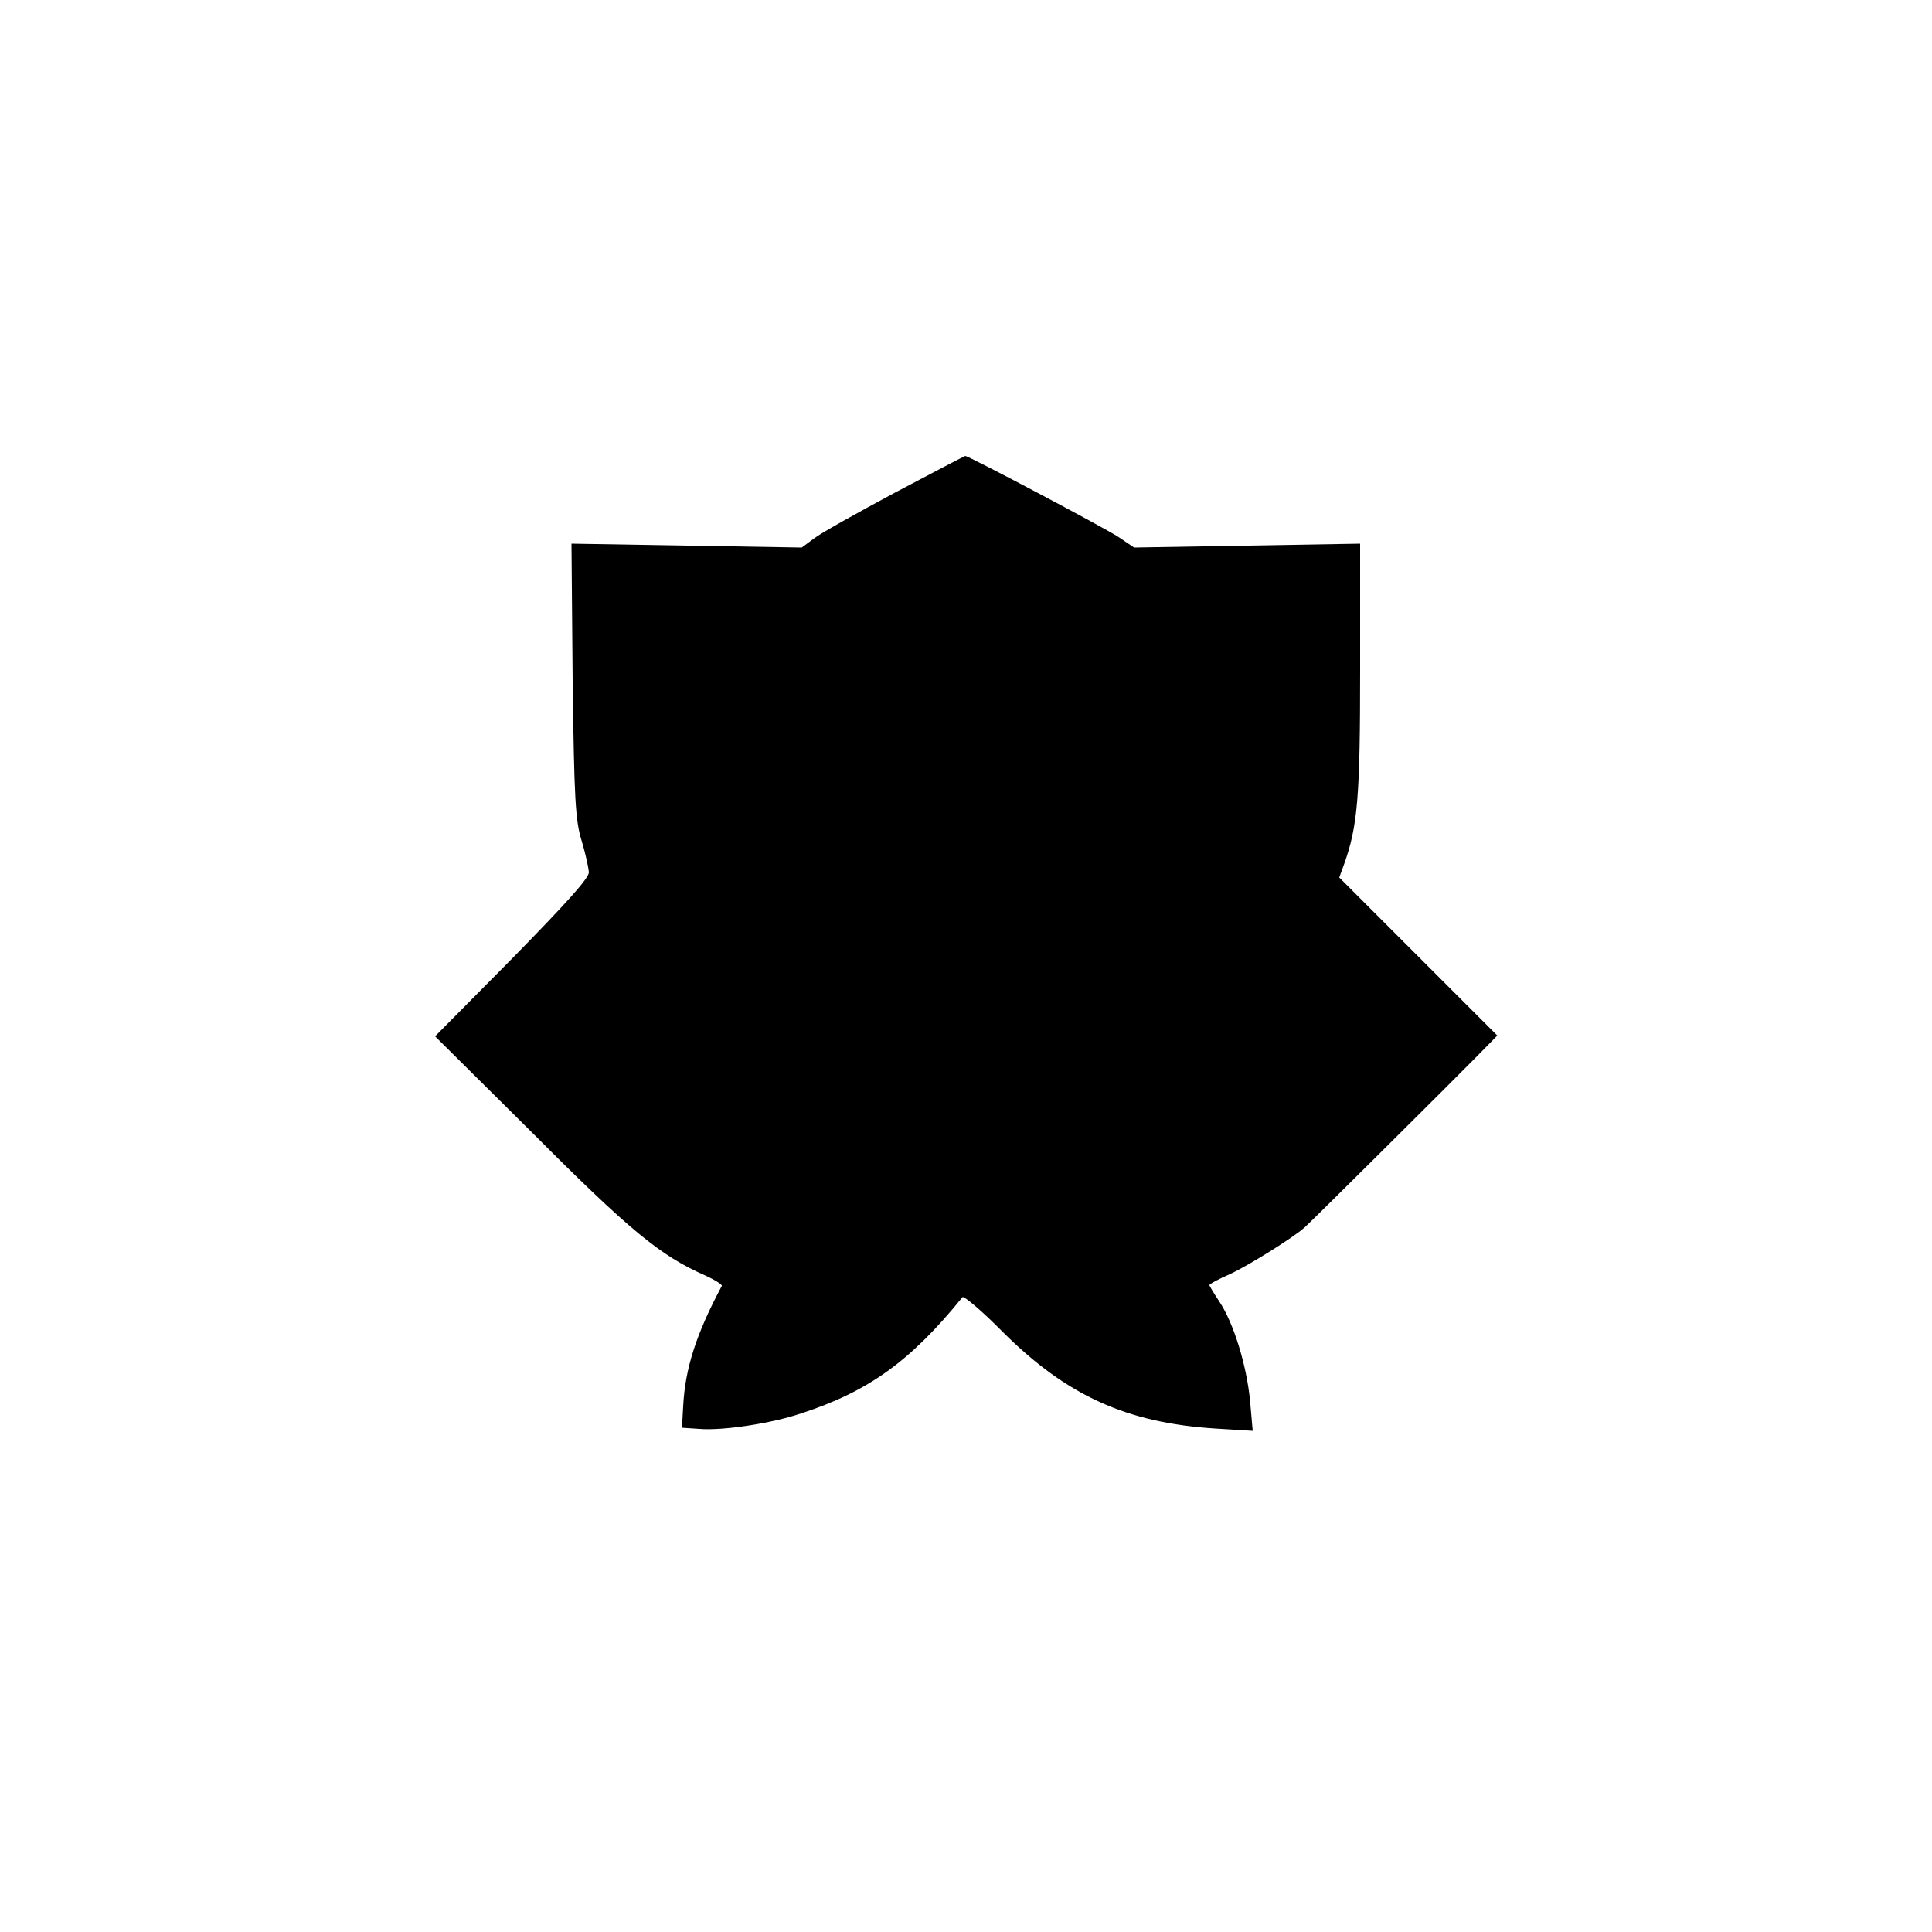
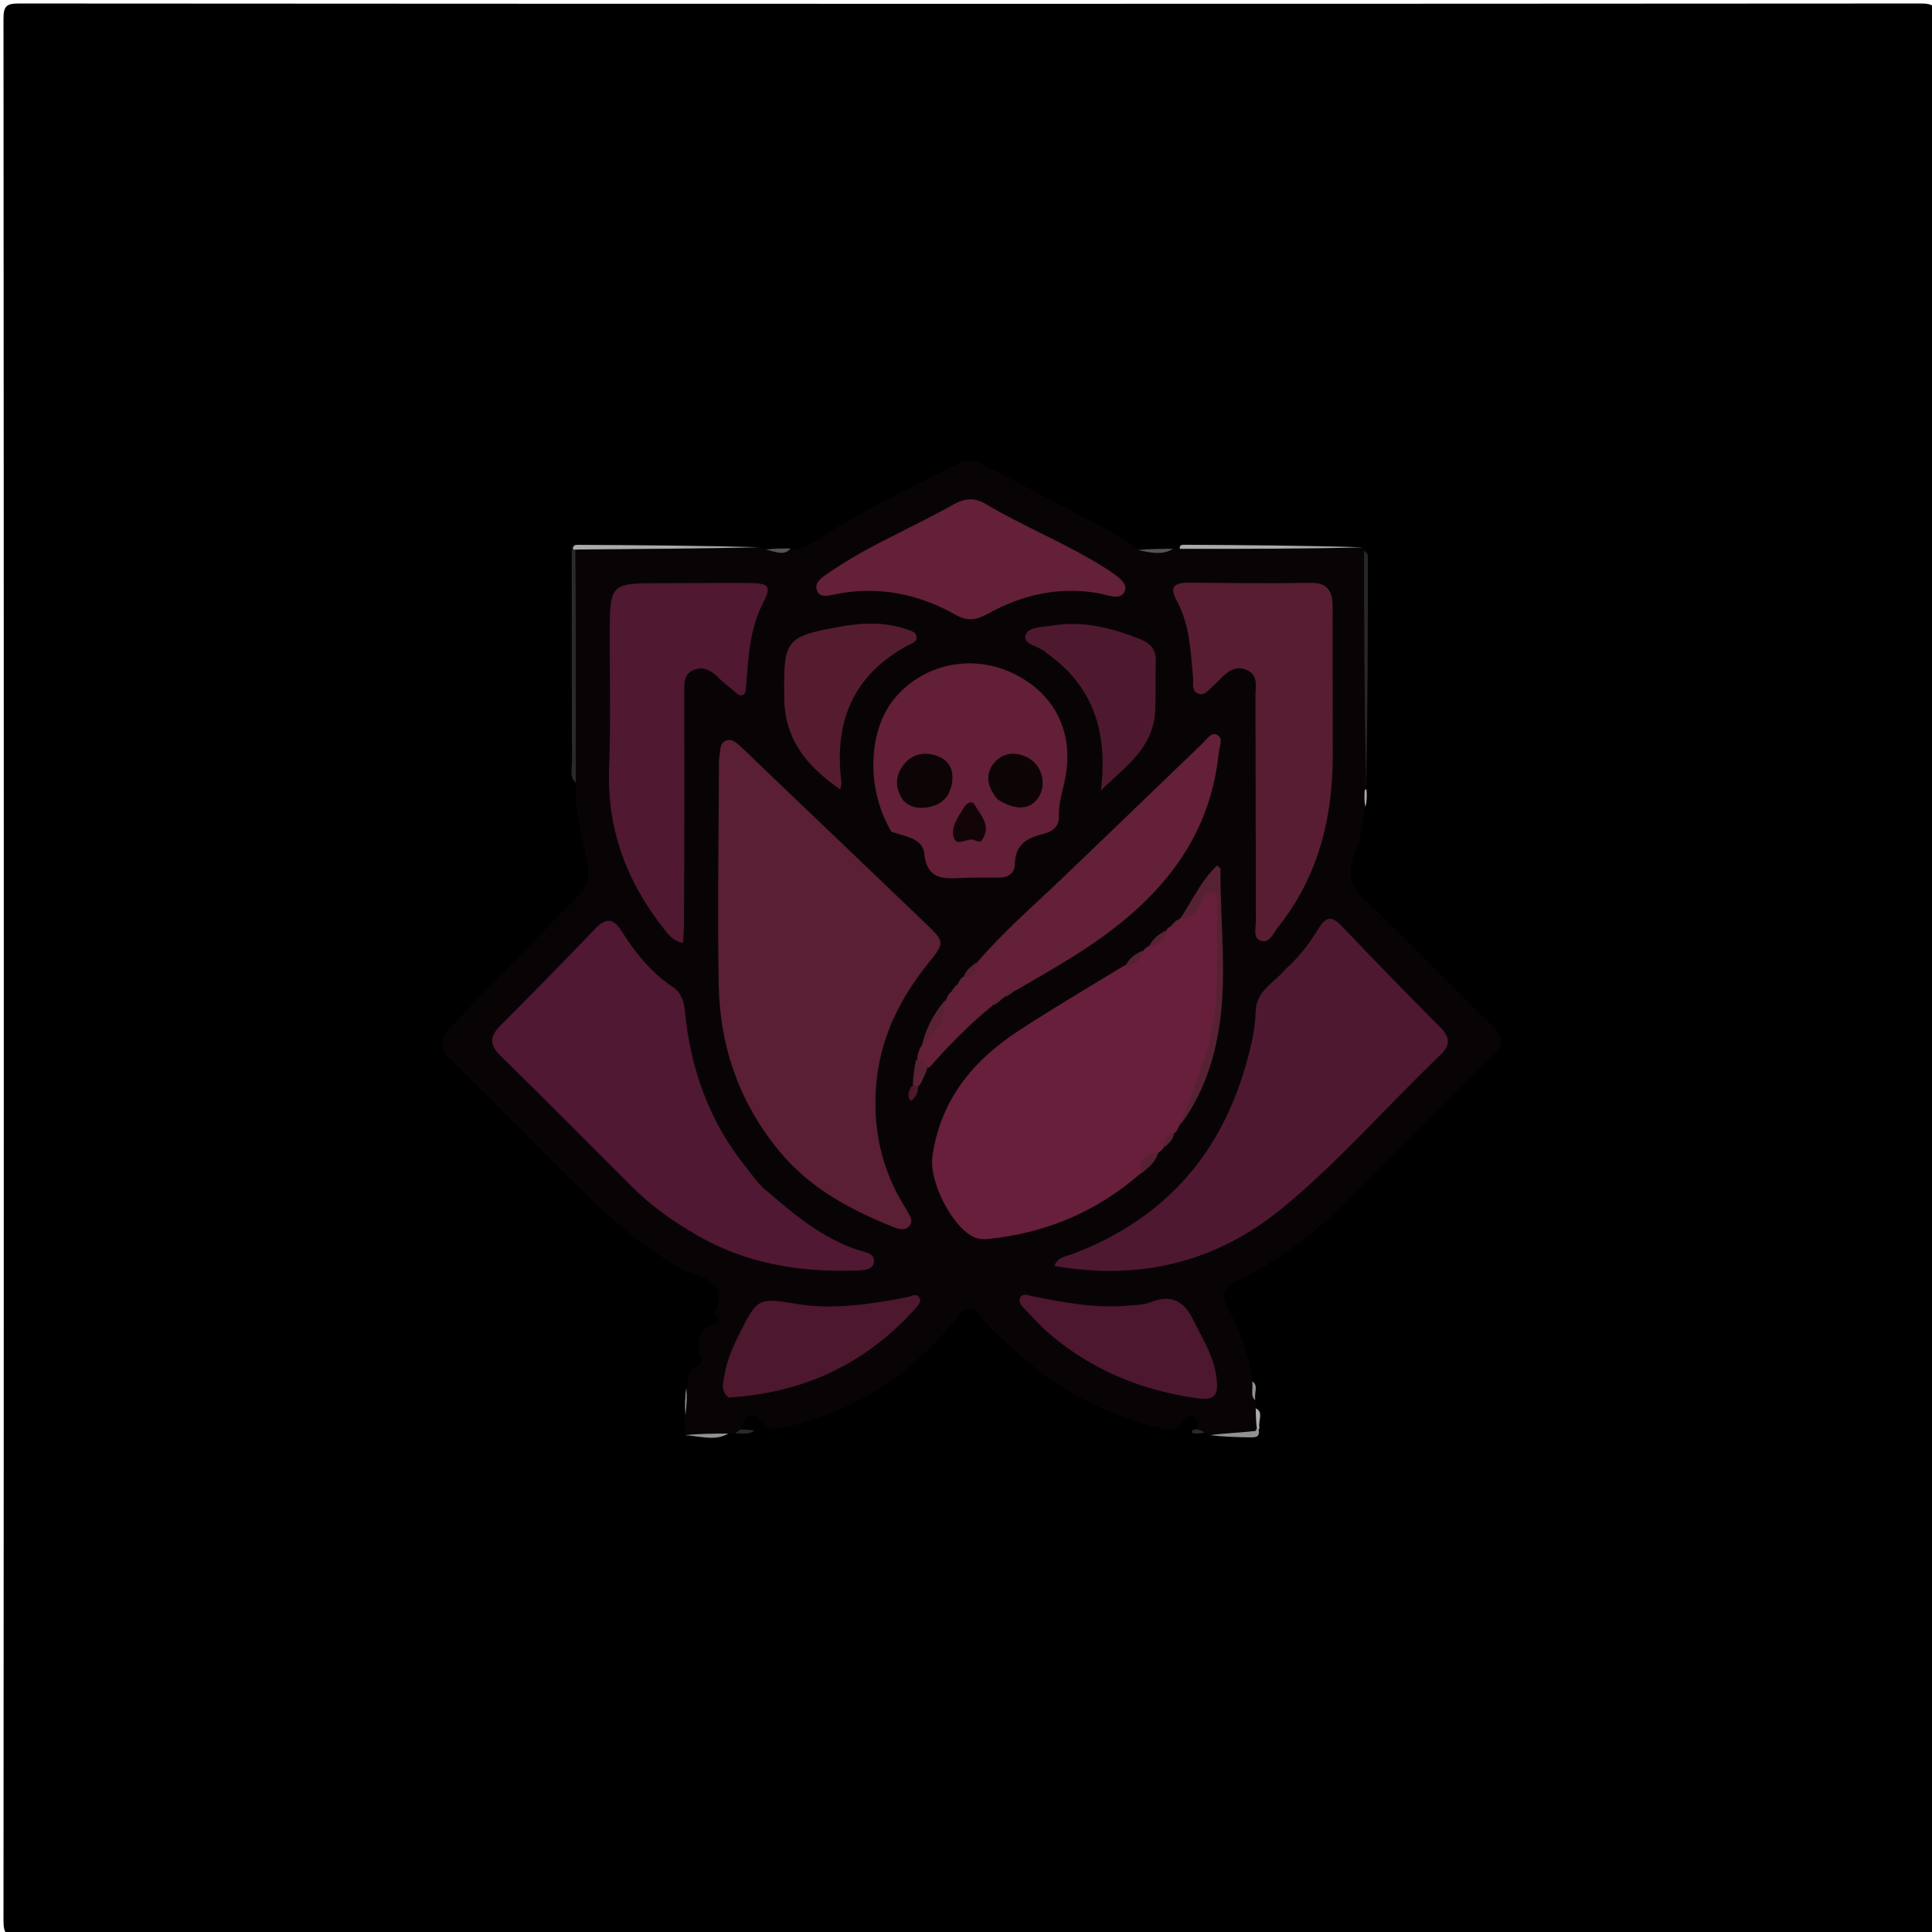
- <svg xmlns="http://www.w3.org/2000/svg" version="1.0" width="500pt" height="500pt" viewBox="0 0 500 500" preserveAspectRatio="xMidYMid meet">
-   <g transform="translate(0,500) scale(0.1,-0.1)" fill="#000000" stroke="none">
-     <path d="M2316 3725 c-99 -53 -194 -106 -210 -119 l-31 -23 -298 5 -298 5 3 -354 c4 -307 7 -362 23 -414 10 -33 18 -70 19 -82 1 -15 -57 -79 -198 -223 l-200 -202 253 -251 c251 -252 331 -317 444 -367 27 -12 47 -25 45 -28 -66 -124 -95 -213 -100 -312 l-3 -55 45 -3 c60 -5 186 14 263 40 175 57 283 135 418 301 3 4 51 -36 105 -91 165 -164 319 -234 548 -249 l98 -6 -7 79 c-9 91 -42 199 -79 255 -14 21 -26 41 -26 43 0 3 24 16 54 29 49 23 163 94 193 121 22 20 388 384 443 440 l55 56 -205 205 -204 204 12 33 c36 100 42 177 42 505 l0 326 -292 -5 -293 -5 -40 27 c-36 24 -388 210 -397 210 -1 0 -84 -43 -182 -95z" />
-   </g>
+ <svg xmlns="http://www.w3.org/2000/svg" version="1.1" id="Layer_1" x="0px" y="0px" width="100%" viewBox="0 0 500 500" enable-background="new 0 0 500 500" xml:space="preserve">
+   <path fill="#000000" opacity="1" stroke="none" d=" M347,501   C232.667,501 118.833,500.98 5,501.095   C1.576,501.099 0.903,500.424 0.905,497   C1.014,333 1.014,169 0.905,5   C0.903,1.577 1.576,0.903 5,0.905   C169,1.014 333,1.014 497,0.905   C500.423,0.903 501.097,1.575 501.095,5   C500.986,169 500.986,333 501.095,497   C501.097,500.422 500.426,501.107 497,501.098   C447.167,500.955 397.333,501 347,501  z" />
+   <path fill="#080405" opacity="1" stroke="none" d=" M353.228,208.521   C352.745,213.095 352.258,217.144 350.533,221.06   C348.659,225.314 349.128,228.945 352.987,232.602   C364.229,243.257 374.935,254.477 386.024,265.297   C389.098,268.296 389.262,270.422 386.12,273.509   C372.711,286.683 359.684,300.252 346.115,313.256   C338.394,320.654 329.633,326.955 319.983,331.649   C316.106,333.535 316.038,335.287 317.766,338.509   C320.77,344.107 323.062,349.992 324.034,356.736   C324.974,358.719 324.25,360.46 324.72,362.418   C324.911,362.957 324.935,363.174 324.987,363.72   C325.94,365.772 325.322,367.632 325.443,369.881   C321.749,372.78 317.693,370.95 313.446,371.224   C312.859,371.008 312.682,371.005 312.242,370.997   C311.522,370.464 310.86,370.524 310.121,370.113   C309.863,368.55 310.202,366.949 308.488,366.525   C307.198,366.205 306.178,367.123 305.684,368.185   C304.506,370.721 302.572,370.155 300.596,369.669   C286.542,366.218 273.956,360.01 263.28,350.082   C259.882,346.923 256.197,344.131 253.504,340.214   C251.81,337.752 249.967,338.142 247.977,340.653   C236.251,355.456 221.425,365.461 202.733,369.4   C200.317,369.909 198.662,370.323 196.849,367.778   C194.979,365.154 192.854,365.845 192.049,369.519   C191.746,370.601 191.056,370.457 190.265,370.788   C189.848,370.995 189.664,371.002 189.204,371.016   C185.277,372.029 181.56,371.297 177.452,371.253   C177.056,369.86 177.084,368.657 177.152,367.004   C177.869,364.309 177.281,361.995 177.765,359.406   C178.125,356.979 177.683,354.632 180.386,353.626   C182.347,352.896 181.257,351.654 181.02,350.369   C180.383,346.912 180.972,343.748 184.827,342.545   C186.352,342.069 186.37,341.711 185.506,340.673   C185.296,340.421 184.925,340.028 184.998,339.854   C189.019,330.26 179.854,330.691 175.557,328.047   C166.587,322.526 158.548,315.961 151.108,308.613   C139.637,297.285 128.35,285.77 116.848,274.473   C113.684,271.365 113.495,268.954 116.707,265.702   C127.79,254.482 138.589,242.98 149.702,231.79   C152.425,229.048 152.653,226.637 151.957,222.944   C150.77,216.639 148.744,210.407 148.998,203.42   C148.204,201.764 148.513,200.4 148.514,199.1   C148.52,180.374 148.448,161.648 148.683,142.45   C154.741,140.935 160.703,141.601 166.639,141.538   C176.419,141.434 186.202,141.427 196.431,141.76   C196.879,141.964 197.378,141.95 197.628,141.96   C200.009,143.024 202.264,142.313 204.761,142.205   C209.573,142.046 212.663,138.903 216.115,136.807   C226.355,130.588 237.132,125.429 247.817,120.077   C249.714,119.127 251.602,118.772 253.537,119.781   C265.435,125.982 277.336,132.179 289.192,138.461   C290.785,139.304 292.129,140.615 293.886,141.889   C297.23,142.971 300.337,142.337 303.731,142.212   C304.048,141.987 304.483,141.991 304.7,142.006   C309.166,140.935 313.492,141.561 317.776,141.537   C329.251,141.472 340.728,141.413 352.637,141.804   C353.07,142.041 353.047,142.047 353.042,142.058   C353.976,144.315 353.465,146.671 353.472,148.967   C353.523,166.771 353.5,184.574 353.5,202.858   C353.481,204.925 353.548,206.512 353.228,208.521  z" />
+   <path fill="#272725" opacity="1" stroke="none" d=" M353.565,203.804   C353.122,183.86 353.044,163.427 353.002,142.531   C354.412,143.21 353.993,144.802 353.993,146.23   C353.995,165.259 353.958,184.287 353.565,203.804  z" />
+   <path fill="#2B2A2B" opacity="1" stroke="none" d=" M148.905,141.96   C149.052,162.242 149.035,182.143 149.007,202.51   C147.399,201.295 148.034,199.194 148.027,197.27   C147.959,179.151 147.955,161.032 147.974,142.445   C148.258,141.844 148.5,141.711 148.905,141.96  z" />
+   <path fill="#AAAAAA" opacity="1" stroke="none" d=" M149.517,142.215   C148.883,142.308 148.698,142.275 148.264,142.109   C148.217,141.21 148.779,140.995 149.494,141   C165.124,141.095 180.755,141.19 196.632,141.624   C181.242,142.006 165.604,142.048 149.517,142.215  z" />
+   <path fill="#AAAAAA" opacity="1" stroke="none" d=" M352.865,141.648   C337.335,142.05 321.599,142.059 305.391,142.045   C305.115,141.278 305.641,140.978 306.366,140.982   C321.798,141.072 337.229,141.164 352.865,141.648  z" />
+   <path fill="#929292" opacity="1" stroke="none" d=" M313.203,371.41   C316.907,370.908 320.779,370.806 324.891,370.34   C325.255,369.769 325.378,369.562 325.686,369.666   C326.26,371.984 324.925,372.011 323.555,371.988   C320.161,371.93 316.766,371.869 313.203,371.41  z" />
+   <path fill="#929292" opacity="1" stroke="none" d=" M177.229,371.438   C180.691,371.037 184.354,371.011 188.472,371.004   C185.215,373.037 181.27,371.659 177.229,371.438  z" />
+   <path fill="#535353" opacity="1" stroke="none" d=" M303.595,142.016   C301.049,143.715 297.897,143.107 294.467,142.332   C297.17,142.061 300.155,142.053 303.595,142.016  z" />
+   <path fill="#929292" opacity="1" stroke="none" d=" M177.611,359.247   C177.846,361.375 177.719,363.665 177.392,366.254   C177.211,364.173 177.23,361.791 177.611,359.247  z" />
+   <path fill="#535353" opacity="1" stroke="none" d=" M204.616,141.941   C203.005,143.972 200.7,142.785 198.171,142.234   C199.975,141.946 202.073,141.923 204.616,141.941  z" />
+   <path fill="#2B2A2B" opacity="1" stroke="none" d=" M190.412,370.996   C190.508,370.673 190.985,370.358 191.74,369.955   C192.936,369.957 193.853,370.047 195.27,370.185   C193.54,371.512 192.104,370.811 190.412,370.996  z" />
+   <path fill="#929292" opacity="1" stroke="none" d=" M324.868,362.36   C323.509,361.305 324.369,359.503 324.069,357.517   C325.794,358.514 324.516,360.38 324.868,362.36  z" />
+   <path fill="#AAAAAA" opacity="1" stroke="none" d=" M325.935,369.572   C325.871,369.977 325.501,369.996 325.316,369.986   C325.068,368.282 325.005,366.587 324.978,364.47   C327.093,365.417 325.602,367.474 325.935,369.572  z" />
+   <path fill="#AAAAAA" opacity="1" stroke="none" d=" M353.165,204.678   C353.2,204.293 353.503,204.31 353.655,204.295   C353.786,205.773 353.766,207.265 353.382,208.851   C353.055,207.651 353.093,206.357 353.165,204.678  z" />
+   <path fill="#2B2A2B" opacity="1" stroke="none" d=" M309.712,369.879   C310.52,370.067 311.063,370.299 311.792,370.761   C311.04,370.989 310.1,371.02 309.165,370.967   C308.769,370.945 308.175,370.844 308.584,370.212   C308.713,370.012 309.151,370.013 309.712,369.879  z" />
+   <path fill="#5A1E35" opacity="1" stroke="none" d=" M195.823,197.166   C210.501,211.202 224.944,224.972 239.347,238.783   C244.631,243.85 244.583,243.891 240.089,249.486   C232.851,258.498 227.907,268.547 226.818,280.173   C225.835,290.671 227.636,300.7 232.782,310.014   C233.425,311.178 234.177,312.282 234.808,313.452   C235.43,314.605 236.412,315.879 235.445,317.144   C234.352,318.574 232.683,318.154 231.3,317.6   C220.249,313.171 209.932,307.726 202.048,298.345   C191.416,285.691 186.291,271.011 185.996,254.752   C185.655,235.952 186.003,217.14 186.058,198.333   C186.06,197.501 186.036,196.656 186.174,195.842   C186.443,194.261 186.135,192.21 188.094,191.608   C189.686,191.118 190.841,192.525 191.957,193.476   C193.221,194.553 194.372,195.763 195.823,197.166  z" />
+   <path fill="#681F3B" opacity="1" stroke="none" d=" M295.757,246.182   C296.152,245.675 296.372,245.45 296.832,245.14   C298.731,244.001 300.375,242.921 301.723,241.006   C301.987,240.463 302.155,240.255 302.542,239.979   C303.476,239.559 303.997,238.943 304.759,238.159   C304.949,237.928 305.001,237.993 304.969,237.967   C307.72,236.747 309.226,234.447 310.438,231.812   C311.07,230.436 312.06,229.126 313.834,229.404   C315.988,229.742 315.484,231.58 315.482,232.98   C315.471,245.525 316.929,258.223 313.77,270.511   C311.985,277.458 309.493,284.376 305.374,290.962   C304.96,291.804 304.759,292.267 304.372,292.906   C302.862,293.917 301.978,295.108 301.215,296.81   C300.904,297.354 300.724,297.593 300.311,297.924   C298.365,299.67 296.039,300.792 295.201,303.663   C283.708,313.72 270.549,319.105 255.747,320.646   C254.393,320.787 253.107,320.697 251.863,320.08   C246.271,317.304 240.434,305.669 241.298,299.395   C243.312,284.763 251.757,274.506 263.642,266.738   C272.396,261.016 281.414,255.696 290.633,250.086   C292.707,249.084 294.273,247.947 295.757,246.182  z" />
+   <path fill="#501832" opacity="1" stroke="none" d=" M199.172,308.807   C206.247,314.949 213.222,320.565 221.971,323.477   C223.71,324.056 226.675,324.266 226.146,326.804   C225.704,328.925 222.845,328.758 220.97,328.819   C206.599,329.28 192.852,326.919 180.209,319.584   C174.13,316.058 168.457,312.055 163.482,307.065   C152.201,295.752 140.948,284.407 129.524,273.239   C126.511,270.293 126.794,268.129 129.584,265.34   C137.801,257.125 145.92,248.809 153.975,240.434   C156.711,237.589 158.602,237.388 160.907,241.034   C164.381,246.527 168.439,251.633 173.944,255.305   C176.259,256.849 176.98,258.899 177.237,261.581   C178.678,276.662 183.601,290.421 193.238,302.307   C195.015,304.499 196.529,306.922 199.172,308.807  z" />
+   <path fill="#4F1831" opacity="1" stroke="none" d=" M332.764,250.766   C336.413,247.498 339.065,243.867 341.421,240.028   C343.218,237.099 344.811,237.12 347.162,239.59   C355.528,248.382 363.979,257.097 372.559,265.68   C375.242,268.363 375.566,270.367 372.672,273.124   C359.045,286.105 346.684,300.434 332.149,312.428   C315.035,326.551 295.293,331.547 272.84,327.602   C273.946,325.172 275.938,325.16 277.469,324.583   C300.205,316.015 315.067,300.146 322.068,276.851   C323.563,271.879 324.815,266.89 324.971,261.702   C325.131,256.407 329.723,254.378 332.764,250.766  z" />
+   <path fill="#591D33" opacity="1" stroke="none" d=" M344.899,192.954   C345.268,210.582 341.542,226.468 330.611,240.142   C329.421,241.631 328.554,244.255 326.236,243.442   C324.23,242.739 325.029,240.23 325.024,238.491   C324.961,219.025 324.98,199.559 324.916,180.094   C324.908,177.705 325.722,174.805 322.806,173.451   C319.64,171.981 317.453,173.978 315.427,176.095   C314.967,176.575 314.499,177.054 313.989,177.478   C312.865,178.412 311.878,180.093 310.265,179.574   C308.226,178.918 308.91,176.816 308.76,175.241   C308.116,168.467 307.925,161.59 304.514,155.42   C302.425,151.639 304.23,150.779 307.706,150.806   C318.187,150.888 328.672,151.031 339.15,150.846   C343.756,150.765 344.873,153.159 344.87,157.024   C344.861,168.837 344.887,180.649 344.899,192.954  z" />
+   <path fill="#501831" opacity="1" stroke="none" d=" M157.807,165.009   C157.783,150.925 157.783,150.931 171.142,150.923   C178.797,150.919 186.453,150.844 194.108,150.89   C199.079,150.919 199.694,151.77 197.474,156.058   C194.075,162.625 193.726,169.754 193.137,176.869   C193.057,177.836 193.102,179.205 192.521,179.657   C191.324,180.589 190.465,179.163 189.603,178.511   C188.281,177.51 186.991,176.444 185.814,175.278   C184.034,173.516 182.075,172.391 179.557,173.379   C177.035,174.37 177.079,176.706 177.073,178.871   C177.055,186.36 177.126,193.848 177.119,201.337   C177.107,213.819 177.069,226.3 177.019,238.781   C177.013,240.409 176.872,242.036 176.777,244.003   C174.027,243.536 172.771,241.62 171.546,240.051   C162.129,227.994 157.065,214.506 157.643,198.953   C158.056,187.817 157.778,176.656 157.807,165.009  z" />
+   <path fill="#621F37" opacity="1" stroke="none" d=" M230.674,215.229   C224.09,204.121 224.608,189.056 231.507,180.759   C238.975,171.777 251.528,169.134 262.24,174.289   C273,179.467 278.006,189.576 275.668,201.492   C275.03,204.745 273.923,207.898 274.043,211.3   C274.146,214.204 272.017,215.343 269.643,215.924   C265.535,216.929 262.704,218.821 262.656,223.614   C262.633,225.911 260.993,227.117 258.62,227.127   C255.293,227.141 251.959,227.043 248.641,227.231   C243.855,227.501 239.89,227.44 239.199,220.927   C238.765,216.83 234.264,216.55 230.674,215.229  z" />
+   <path fill="#642039" opacity="1" stroke="none" d=" M247.739,254.919   C248.101,254.193 248.347,253.754 248.791,253.156   C250.474,252.1 252.085,251.334 252.782,249.18   C259.599,241.205 267.282,234.567 274.617,227.57   C286.893,215.86 299.066,204.041 311.308,192.295   C312.348,191.297 313.468,189.442 314.919,190.141   C316.745,191.02 315.58,193.084 315.428,194.62   C313.093,218.266 298.908,233.808 280.039,246.065   C274.744,249.504 269.242,252.626 263.508,255.989   C262.261,256.572 261.246,256.883 260.236,257.819   C260.028,258.053 259.998,258.005 260.022,258.02   C259.217,258.665 258.143,258.898 257.24,259.937   C251.071,264.921 245.727,270.319 240.484,276.307   C238.874,276.43 238.346,275.318 237.374,274.233   C237.415,273.185 237.68,272.395 238.059,271.312   C240.926,267.451 242.567,263.266 244.741,258.982   C245.046,258.182 245.259,257.726 245.671,257.11   C246.552,256.467 247.099,255.848 247.739,254.919  z" />
+   <path fill="#642038" opacity="1" stroke="none" d=" M286.588,147.361   C288.917,148.982 292.015,150.801 291.084,153.02   C290.025,155.541 286.648,153.943 284.334,153.533   C274.032,151.708 264.462,153.929 255.512,158.903   C252.566,160.54 250.354,160.823 247.29,159.099   C237.562,153.624 227.141,151.541 216.022,153.819   C214.476,154.135 212.343,154.801 211.507,152.994   C210.553,150.93 212.574,149.564 213.957,148.595   C219.958,144.392 226.449,141.009 232.992,137.728   C237.596,135.419 242.219,133.134 246.695,130.594   C249.58,128.956 252.146,128.675 255.095,130.43   C265.241,136.465 276.32,140.775 286.588,147.361  z" />
+   <path fill="#4D172F" opacity="1" stroke="none" d=" M310.741,345.343   C312.618,348.926 314.173,352.216 314.732,355.906   C315.533,361.188 314.566,362.561 309.379,361.809   C295.458,359.789 282.81,354.624 271.964,345.505   C269.554,343.479 267.435,341.101 265.245,338.824   C264.46,338.008 263.379,337.007 264.055,335.8   C264.781,334.506 266.127,335.27 267.212,335.48   C275.213,337.027 283.21,338.637 291.432,337.923   C293.575,337.738 295.867,337.781 297.804,337.005   C303.055,334.903 306.428,336.688 308.736,341.466   C309.314,342.662 309.962,343.826 310.741,345.343  z" />
+   <path fill="#4D172E" opacity="1" stroke="none" d=" M188.555,361.681   C186.343,359.859 187.185,357.844 187.489,355.923   C188.121,351.923 189.782,348.292 191.587,344.712   C196.004,335.955 196.413,335.803 206.121,337.443   C215.822,339.081 225.354,337.473 234.865,335.692   C235.903,335.497 237.214,334.503 237.973,335.934   C238.496,336.92 237.6,337.84 236.953,338.566   C224.154,352.921 208.058,360.493 188.555,361.681  z" />
+   <path fill="#551C30" opacity="1" stroke="none" d=" M202.968,179.794   C202.752,165.631 203.502,164.732 217.007,162.256   C222.971,161.162 228.906,160.855 234.739,162.899   C235.78,163.264 237.188,163.558 237.2,165.011   C237.21,166.176 235.998,166.479 235.149,166.931   C220.822,174.558 215.781,186.731 217.751,202.362   C217.809,202.822 217.615,203.314 217.455,204.308   C208.804,198.291 202.751,191.21 202.968,179.794  z" />
+   <path fill="#4E192F" opacity="1" stroke="none" d=" M270.929,169.067   C269.018,167.09 264.763,166.922 265.386,164.505   C265.992,162.158 269.832,162.318 272.443,161.892   C280.449,160.584 287.918,162.541 295.254,165.494   C297.875,166.549 299.211,168.256 299.114,171.179   C298.971,175.499 299.171,179.833 298.939,184.147   C298.433,193.589 291.169,198.488 284.928,204.536   C286.654,190.103 283.426,177.893 270.929,169.067  z" />
+   <path fill="#562233" opacity="1" stroke="none" d=" M305.453,291.154   C307.524,285.054 310.191,278.86 312.148,272.45   C313.539,267.892 314.468,263.068 314.723,258.315   C315.167,250.029 314.942,241.706 314.968,233.399   C314.971,232.42 314.985,231.17 313.807,230.919   C312.426,230.626 311.748,231.812 311.28,232.878   C310.161,235.422 308.754,237.583 305.305,237.928   C308.403,233.402 310.732,228.01 314.994,223.967   C315.456,224.457 315.856,224.684 315.854,224.908   C315.745,239.648 317.942,254.451 314.933,269.111   C313.319,276.971 310.495,284.391 305.453,291.154  z" />
+   <path fill="#592134" opacity="1" stroke="none" d=" M244.567,258.869   C245.265,263.909 241.641,267.202 238.511,270.96   C239.425,266.64 241.38,262.622 244.567,258.869  z" />
+   <path fill="#592134" opacity="1" stroke="none" d=" M237.032,274.356   C238.399,274.101 239.437,274.55 240.073,276.156   C239.575,277.827 238.947,279.151 238.106,280.715   C237.524,281.328 237.079,281.478 236.246,281.204   C236.259,278.913 236.587,276.824 237.032,274.356  z" />
+   <path fill="#562233" opacity="1" stroke="none" d=" M295.274,303.763   C294.602,300.589 296.011,298.63 299.75,298.107   C299.32,300.492 297.423,302.037 295.274,303.763  z" />
+   <path fill="#562233" opacity="1" stroke="none" d=" M295.657,246.031   C295.527,248.332 294.111,249.685 291.313,249.96   C292.026,248.25 293.528,247.009 295.657,246.031  z" />
+   <path fill="#4D172E" opacity="1" stroke="none" d=" M235.76,281.261   C236.367,280.993 236.804,280.984 237.567,280.966   C237.678,282.421 237.286,283.795 235.718,284.936   C234.672,283.793 235.145,282.654 235.76,281.261  z" />
+   <path fill="#562233" opacity="1" stroke="none" d=" M301.563,240.844   C301.646,243.241 300.213,244.599 297.391,244.985   C298.039,243.248 299.557,242.016 301.563,240.844  z" />
+   <path fill="#592134" opacity="1" stroke="none" d=" M252.678,249.063   C252.966,251.123 252.156,252.684 249.354,252.965   C249.74,251.389 251.045,250.284 252.678,249.063  z" />
+   <path fill="#562233" opacity="1" stroke="none" d=" M301.317,296.914   C301.06,295.29 301.474,293.746 303.832,293.143   C303.751,294.605 302.798,295.764 301.317,296.914  z" />
+   <path fill="#592134" opacity="1" stroke="none" d=" M260.335,257.977   C260.384,256.819 261.209,256.178 262.832,256.093   C262.334,256.69 261.487,257.296 260.335,257.977  z" />
+   <path fill="#592134" opacity="1" stroke="none" d=" M257.379,260.107   C257.334,258.952 258.086,258.234 259.706,258.061   C259.258,258.693 258.469,259.352 257.379,260.107  z" />
+   <path fill="#562233" opacity="1" stroke="none" d=" M304.658,238.025   C304.716,238.798 304.268,239.479 303.032,239.811   C303.265,239.289 303.815,238.706 304.658,238.025  z" />
+   <path fill="#592134" opacity="1" stroke="none" d=" M247.585,254.796   C247.746,255.556 247.42,256.341 246.185,256.848   C246.352,256.287 246.834,255.624 247.585,254.796  z" />
+   <path fill="#642038" opacity="1" stroke="none" d=" M209.504,154.447   C209.552,154.421 209.456,154.473 209.504,154.447  z" />
+   <path fill="#0C0405" opacity="1" stroke="none" d=" M233.827,207.245   C231.535,204.017 231.691,200.92 233.658,198.198   C235.808,195.221 239.03,194.409 242.495,195.637   C245.799,196.807 246.908,199.46 246.348,202.763   C245.718,206.477 243.35,208.527 239.656,208.983   C237.648,209.231 235.691,209.017 233.827,207.245  z" />
+   <path fill="#0C0405" opacity="1" stroke="none" d=" M258.148,206.848   C255.377,203.495 254.826,200.109 257.559,197.133   C259.747,194.749 262.861,194.512 265.834,196   C269.591,197.88 270.962,202.727 268.829,206.231   C266.783,209.592 262.972,209.921 258.148,206.848  z" />
+   <path fill="#130408" opacity="1" stroke="none" d=" M253.797,217.816   C253.128,217.747 252.754,217.744 252.498,217.569   C250.677,216.325 247.669,219.544 246.818,216.687   C246.017,213.997 248.032,211.374 249.463,208.984   C250.086,207.944 251.483,206.961 252.232,208.281   C253.866,211.166 256.941,213.963 253.797,217.816  z" />
</svg>
